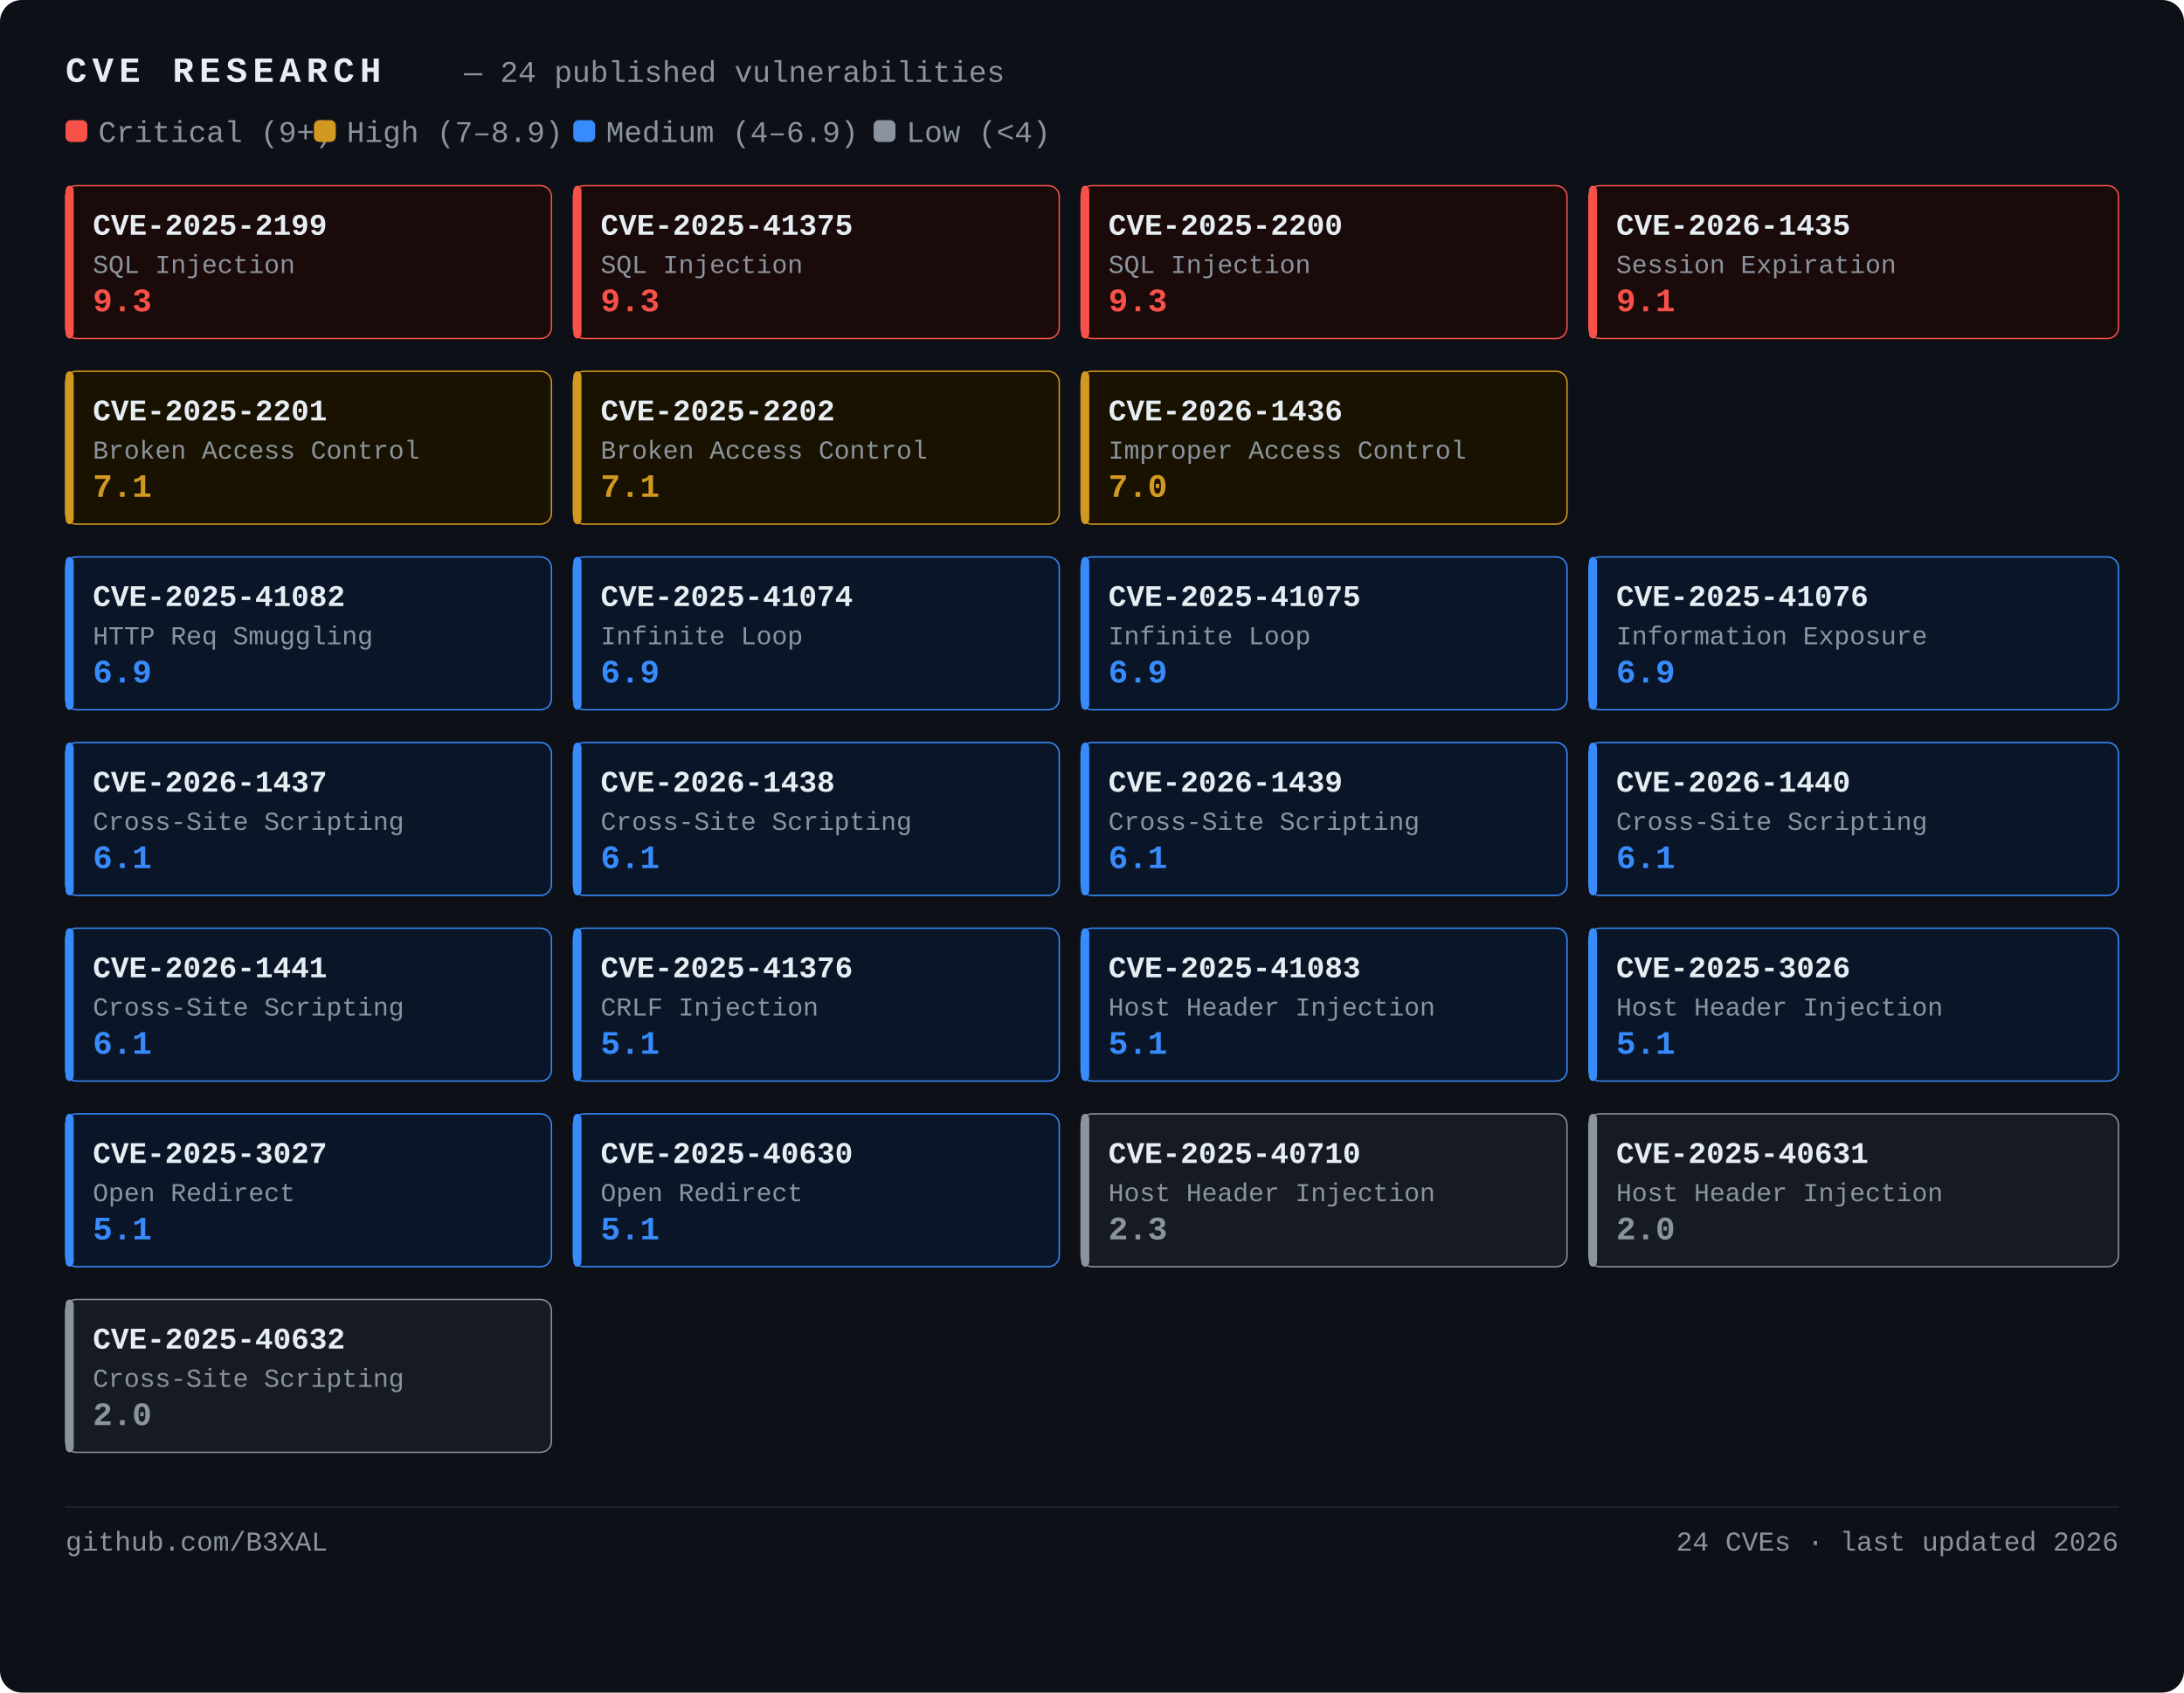
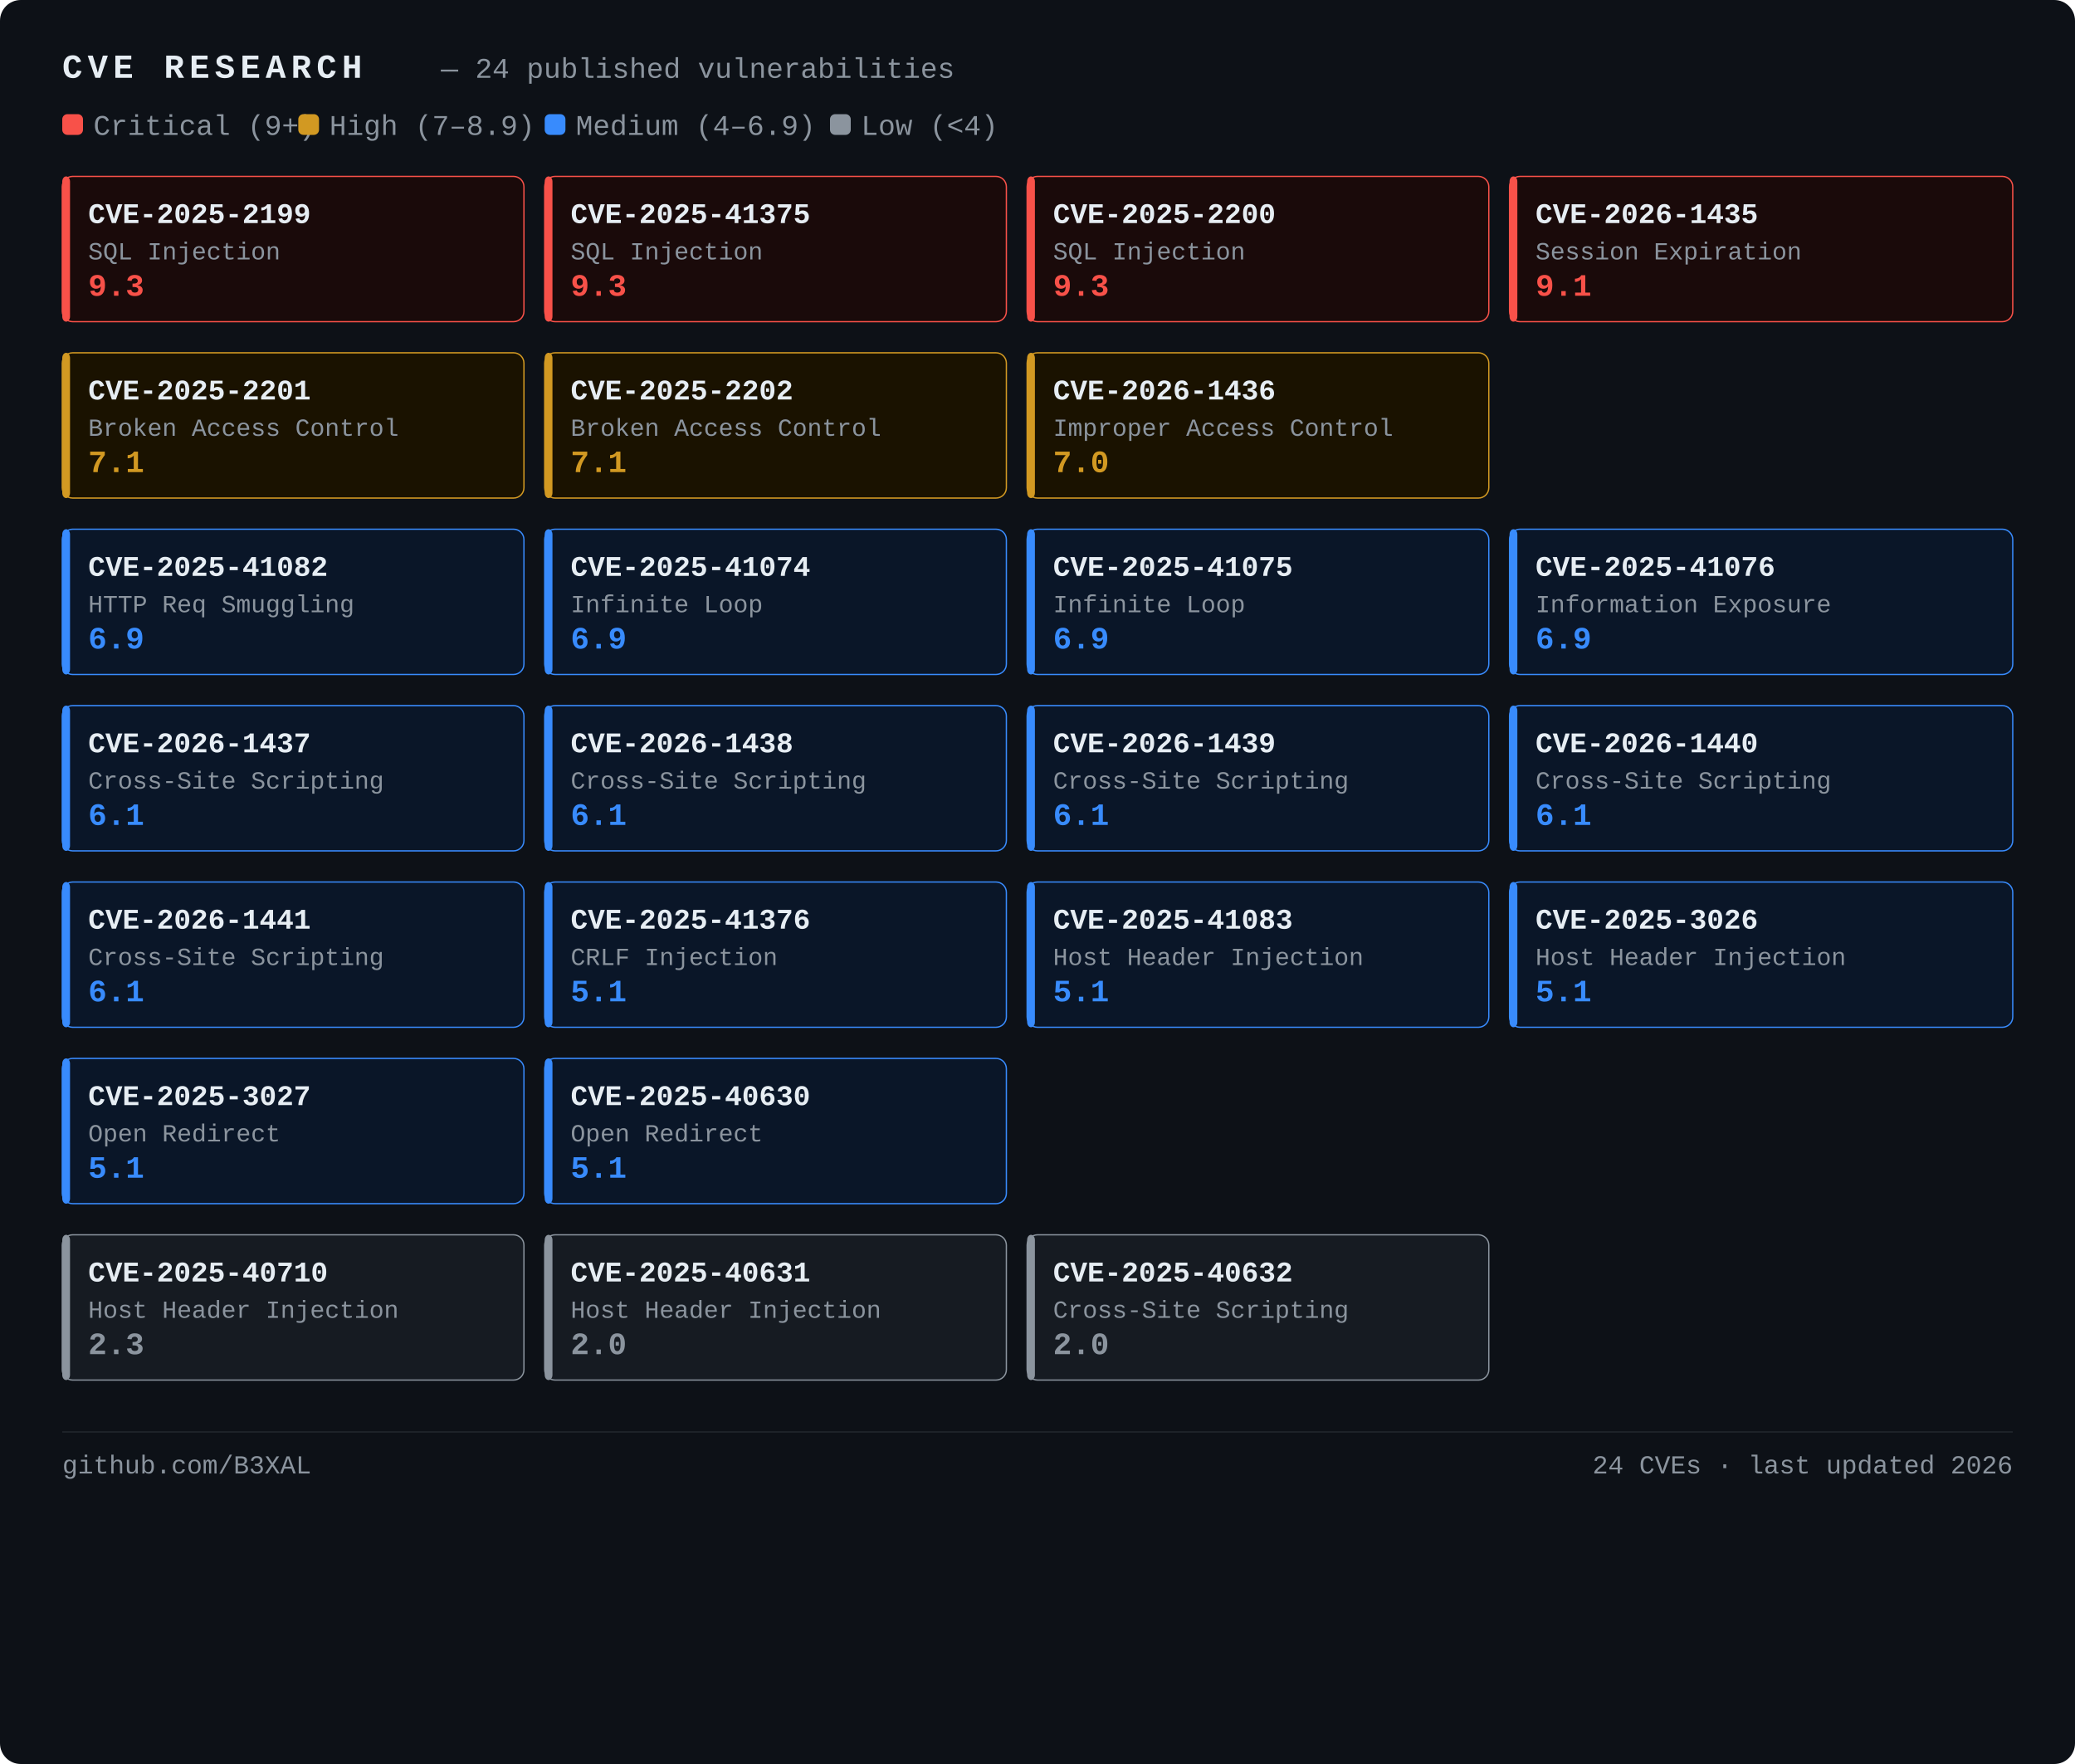
- <svg xmlns="http://www.w3.org/2000/svg" width="800" height="620" viewBox="0 0 800 620">
+ <svg xmlns="http://www.w3.org/2000/svg" width="800" height="680" viewBox="0 0 800 680">
  <defs>
    <style>
      .bg { fill: #0d1117; }
      .card { fill: #161b22; stroke: #21262d; stroke-width: 0.5; rx: 6; }
      .card-critical { fill: #1a0a0a; stroke: #f85149; stroke-width: 0.5; }
      .card-high { fill: #1a1200; stroke: #d29922; stroke-width: 0.5; }
      .card-medium { fill: #0a1628; stroke: #388bfd; stroke-width: 0.5; }
      .card-low { fill: #161b22; stroke: #8b949e; stroke-width: 0.5; }
      .accent-critical { fill: #f85149; }
      .accent-high { fill: #d29922; }
      .accent-medium { fill: #388bfd; }
      .accent-low { fill: #8b949e; }
      .cve-id { font-family: 'Courier New', monospace; font-size: 11px; font-weight: 700; fill: #e6edf3; }
      .cve-type { font-family: 'Courier New', monospace; font-size: 9.5px; fill: #8b949e; }
      .cve-score-critical { font-family: 'Courier New', monospace; font-size: 12px; font-weight: 700; fill: #f85149; }
      .cve-score-high { font-family: 'Courier New', monospace; font-size: 12px; font-weight: 700; fill: #d29922; }
      .cve-score-medium { font-family: 'Courier New', monospace; font-size: 12px; font-weight: 700; fill: #388bfd; }
      .cve-score-low { font-family: 'Courier New', monospace; font-size: 12px; font-weight: 700; fill: #8b949e; }
      .legend-text { font-family: 'Courier New', monospace; font-size: 11px; fill: #8b949e; }
      .title { font-family: 'Courier New', monospace; font-size: 13px; font-weight: 700; fill: #e6edf3; letter-spacing: 2px; }
    </style>
  </defs>
-   <rect width="800" height="620" fill="#0d1117" rx="8" />
+   <rect width="800" height="680" fill="#0d1117" rx="8" />
  <text x="24" y="30" class="title">CVE RESEARCH</text>
  <text x="170" y="30" font-family="Courier New" font-size="11" fill="#8b949e"> — 24 published vulnerabilities</text>
  <rect x="24" y="44" width="8" height="8" rx="2" fill="#f85149" />
  <text x="36" y="52" class="legend-text">Critical (9+)</text>
  <rect x="115" y="44" width="8" height="8" rx="2" fill="#d29922" />
  <text x="127" y="52" class="legend-text">High (7–8.9)</text>
  <rect x="210" y="44" width="8" height="8" rx="2" fill="#388bfd" />
  <text x="222" y="52" class="legend-text">Medium (4–6.9)</text>
  <rect x="320" y="44" width="8" height="8" rx="2" fill="#8b949e" />
  <text x="332" y="52" class="legend-text">Low (&lt;4)</text>
  <rect x="24" y="68" width="178" height="56" rx="4" class="card-critical" />
  <rect x="24" y="68" width="3" height="56" rx="2" class="accent-critical" />
  <text x="34" y="86" class="cve-id">CVE-2025-2199</text>
  <text x="34" y="100" class="cve-type">SQL Injection</text>
  <text x="34" y="114" class="cve-score-critical">9.3</text>
  <rect x="210" y="68" width="178" height="56" rx="4" class="card-critical" />
  <rect x="210" y="68" width="3" height="56" rx="2" class="accent-critical" />
  <text x="220" y="86" class="cve-id">CVE-2025-41375</text>
  <text x="220" y="100" class="cve-type">SQL Injection</text>
  <text x="220" y="114" class="cve-score-critical">9.3</text>
  <rect x="396" y="68" width="178" height="56" rx="4" class="card-critical" />
  <rect x="396" y="68" width="3" height="56" rx="2" class="accent-critical" />
  <text x="406" y="86" class="cve-id">CVE-2025-2200</text>
  <text x="406" y="100" class="cve-type">SQL Injection</text>
  <text x="406" y="114" class="cve-score-critical">9.3</text>
  <rect x="582" y="68" width="194" height="56" rx="4" class="card-critical" />
  <rect x="582" y="68" width="3" height="56" rx="2" class="accent-critical" />
  <text x="592" y="86" class="cve-id">CVE-2026-1435</text>
  <text x="592" y="100" class="cve-type">Session Expiration</text>
  <text x="592" y="114" class="cve-score-critical">9.1</text>
  <rect x="24" y="136" width="178" height="56" rx="4" class="card-high" />
  <rect x="24" y="136" width="3" height="56" rx="2" class="accent-high" />
  <text x="34" y="154" class="cve-id">CVE-2025-2201</text>
  <text x="34" y="168" class="cve-type">Broken Access Control</text>
  <text x="34" y="182" class="cve-score-high">7.1</text>
  <rect x="210" y="136" width="178" height="56" rx="4" class="card-high" />
  <rect x="210" y="136" width="3" height="56" rx="2" class="accent-high" />
  <text x="220" y="154" class="cve-id">CVE-2025-2202</text>
  <text x="220" y="168" class="cve-type">Broken Access Control</text>
  <text x="220" y="182" class="cve-score-high">7.1</text>
  <rect x="396" y="136" width="178" height="56" rx="4" class="card-high" />
  <rect x="396" y="136" width="3" height="56" rx="2" class="accent-high" />
  <text x="406" y="154" class="cve-id">CVE-2026-1436</text>
  <text x="406" y="168" class="cve-type">Improper Access Control</text>
  <text x="406" y="182" class="cve-score-high">7.0</text>
  <rect x="24" y="204" width="178" height="56" rx="4" class="card-medium" />
  <rect x="24" y="204" width="3" height="56" rx="2" class="accent-medium" />
  <text x="34" y="222" class="cve-id">CVE-2025-41082</text>
  <text x="34" y="236" class="cve-type">HTTP Req Smuggling</text>
  <text x="34" y="250" class="cve-score-medium">6.9</text>
  <rect x="210" y="204" width="178" height="56" rx="4" class="card-medium" />
  <rect x="210" y="204" width="3" height="56" rx="2" class="accent-medium" />
  <text x="220" y="222" class="cve-id">CVE-2025-41074</text>
  <text x="220" y="236" class="cve-type">Infinite Loop</text>
  <text x="220" y="250" class="cve-score-medium">6.9</text>
  <rect x="396" y="204" width="178" height="56" rx="4" class="card-medium" />
  <rect x="396" y="204" width="3" height="56" rx="2" class="accent-medium" />
  <text x="406" y="222" class="cve-id">CVE-2025-41075</text>
  <text x="406" y="236" class="cve-type">Infinite Loop</text>
  <text x="406" y="250" class="cve-score-medium">6.9</text>
  <rect x="582" y="204" width="194" height="56" rx="4" class="card-medium" />
  <rect x="582" y="204" width="3" height="56" rx="2" class="accent-medium" />
  <text x="592" y="222" class="cve-id">CVE-2025-41076</text>
  <text x="592" y="236" class="cve-type">Information Exposure</text>
  <text x="592" y="250" class="cve-score-medium">6.9</text>
  <rect x="24" y="272" width="178" height="56" rx="4" class="card-medium" />
  <rect x="24" y="272" width="3" height="56" rx="2" class="accent-medium" />
  <text x="34" y="290" class="cve-id">CVE-2026-1437</text>
  <text x="34" y="304" class="cve-type">Cross-Site Scripting</text>
  <text x="34" y="318" class="cve-score-medium">6.1</text>
  <rect x="210" y="272" width="178" height="56" rx="4" class="card-medium" />
  <rect x="210" y="272" width="3" height="56" rx="2" class="accent-medium" />
  <text x="220" y="290" class="cve-id">CVE-2026-1438</text>
  <text x="220" y="304" class="cve-type">Cross-Site Scripting</text>
  <text x="220" y="318" class="cve-score-medium">6.1</text>
  <rect x="396" y="272" width="178" height="56" rx="4" class="card-medium" />
  <rect x="396" y="272" width="3" height="56" rx="2" class="accent-medium" />
  <text x="406" y="290" class="cve-id">CVE-2026-1439</text>
  <text x="406" y="304" class="cve-type">Cross-Site Scripting</text>
  <text x="406" y="318" class="cve-score-medium">6.1</text>
  <rect x="582" y="272" width="194" height="56" rx="4" class="card-medium" />
  <rect x="582" y="272" width="3" height="56" rx="2" class="accent-medium" />
  <text x="592" y="290" class="cve-id">CVE-2026-1440</text>
  <text x="592" y="304" class="cve-type">Cross-Site Scripting</text>
  <text x="592" y="318" class="cve-score-medium">6.1</text>
  <rect x="24" y="340" width="178" height="56" rx="4" class="card-medium" />
  <rect x="24" y="340" width="3" height="56" rx="2" class="accent-medium" />
  <text x="34" y="358" class="cve-id">CVE-2026-1441</text>
  <text x="34" y="372" class="cve-type">Cross-Site Scripting</text>
  <text x="34" y="386" class="cve-score-medium">6.1</text>
  <rect x="210" y="340" width="178" height="56" rx="4" class="card-medium" />
  <rect x="210" y="340" width="3" height="56" rx="2" class="accent-medium" />
  <text x="220" y="358" class="cve-id">CVE-2025-41376</text>
  <text x="220" y="372" class="cve-type">CRLF Injection</text>
  <text x="220" y="386" class="cve-score-medium">5.1</text>
  <rect x="396" y="340" width="178" height="56" rx="4" class="card-medium" />
  <rect x="396" y="340" width="3" height="56" rx="2" class="accent-medium" />
  <text x="406" y="358" class="cve-id">CVE-2025-41083</text>
  <text x="406" y="372" class="cve-type">Host Header Injection</text>
  <text x="406" y="386" class="cve-score-medium">5.1</text>
  <rect x="582" y="340" width="194" height="56" rx="4" class="card-medium" />
  <rect x="582" y="340" width="3" height="56" rx="2" class="accent-medium" />
  <text x="592" y="358" class="cve-id">CVE-2025-3026</text>
  <text x="592" y="372" class="cve-type">Host Header Injection</text>
  <text x="592" y="386" class="cve-score-medium">5.1</text>
  <rect x="24" y="408" width="178" height="56" rx="4" class="card-medium" />
  <rect x="24" y="408" width="3" height="56" rx="2" class="accent-medium" />
  <text x="34" y="426" class="cve-id">CVE-2025-3027</text>
  <text x="34" y="440" class="cve-type">Open Redirect</text>
  <text x="34" y="454" class="cve-score-medium">5.1</text>
  <rect x="210" y="408" width="178" height="56" rx="4" class="card-medium" />
  <rect x="210" y="408" width="3" height="56" rx="2" class="accent-medium" />
  <text x="220" y="426" class="cve-id">CVE-2025-40630</text>
  <text x="220" y="440" class="cve-type">Open Redirect</text>
  <text x="220" y="454" class="cve-score-medium">5.1</text>
-   <rect x="396" y="408" width="178" height="56" rx="4" class="card-low" />
-   <rect x="396" y="408" width="3" height="56" rx="2" class="accent-low" />
-   <text x="406" y="426" class="cve-id">CVE-2025-40710</text>
-   <text x="406" y="440" class="cve-type">Host Header Injection</text>
-   <text x="406" y="454" class="cve-score-low">2.3</text>
-   <rect x="582" y="408" width="194" height="56" rx="4" class="card-low" />
-   <rect x="582" y="408" width="3" height="56" rx="2" class="accent-low" />
-   <text x="592" y="426" class="cve-id">CVE-2025-40631</text>
-   <text x="592" y="440" class="cve-type">Host Header Injection</text>
-   <text x="592" y="454" class="cve-score-low">2.0</text>
  <rect x="24" y="476" width="178" height="56" rx="4" class="card-low" />
  <rect x="24" y="476" width="3" height="56" rx="2" class="accent-low" />
-   <text x="34" y="494" class="cve-id">CVE-2025-40632</text>
-   <text x="34" y="508" class="cve-type">Cross-Site Scripting</text>
-   <text x="34" y="522" class="cve-score-low">2.0</text>
+   <text x="34" y="494" class="cve-id">CVE-2025-40710</text>
+   <text x="34" y="508" class="cve-type">Host Header Injection</text>
+   <text x="34" y="522" class="cve-score-low">2.3</text>
+   <rect x="210" y="476" width="178" height="56" rx="4" class="card-low" />
+   <rect x="210" y="476" width="3" height="56" rx="2" class="accent-low" />
+   <text x="220" y="494" class="cve-id">CVE-2025-40631</text>
+   <text x="220" y="508" class="cve-type">Host Header Injection</text>
+   <text x="220" y="522" class="cve-score-low">2.0</text>
+   <rect x="396" y="476" width="178" height="56" rx="4" class="card-low" />
+   <rect x="396" y="476" width="3" height="56" rx="2" class="accent-low" />
+   <text x="406" y="494" class="cve-id">CVE-2025-40632</text>
+   <text x="406" y="508" class="cve-type">Cross-Site Scripting</text>
+   <text x="406" y="522" class="cve-score-low">2.0</text>
  <line x1="24" y1="552" x2="776" y2="552" stroke="#21262d" stroke-width="0.5" />
  <text x="24" y="568" font-family="Courier New" font-size="10" fill="#8b949e">github.com/B3XAL</text>
  <text x="776" y="568" font-family="Courier New" font-size="10" fill="#8b949e" text-anchor="end">24 CVEs · last updated 2026</text>
</svg>
